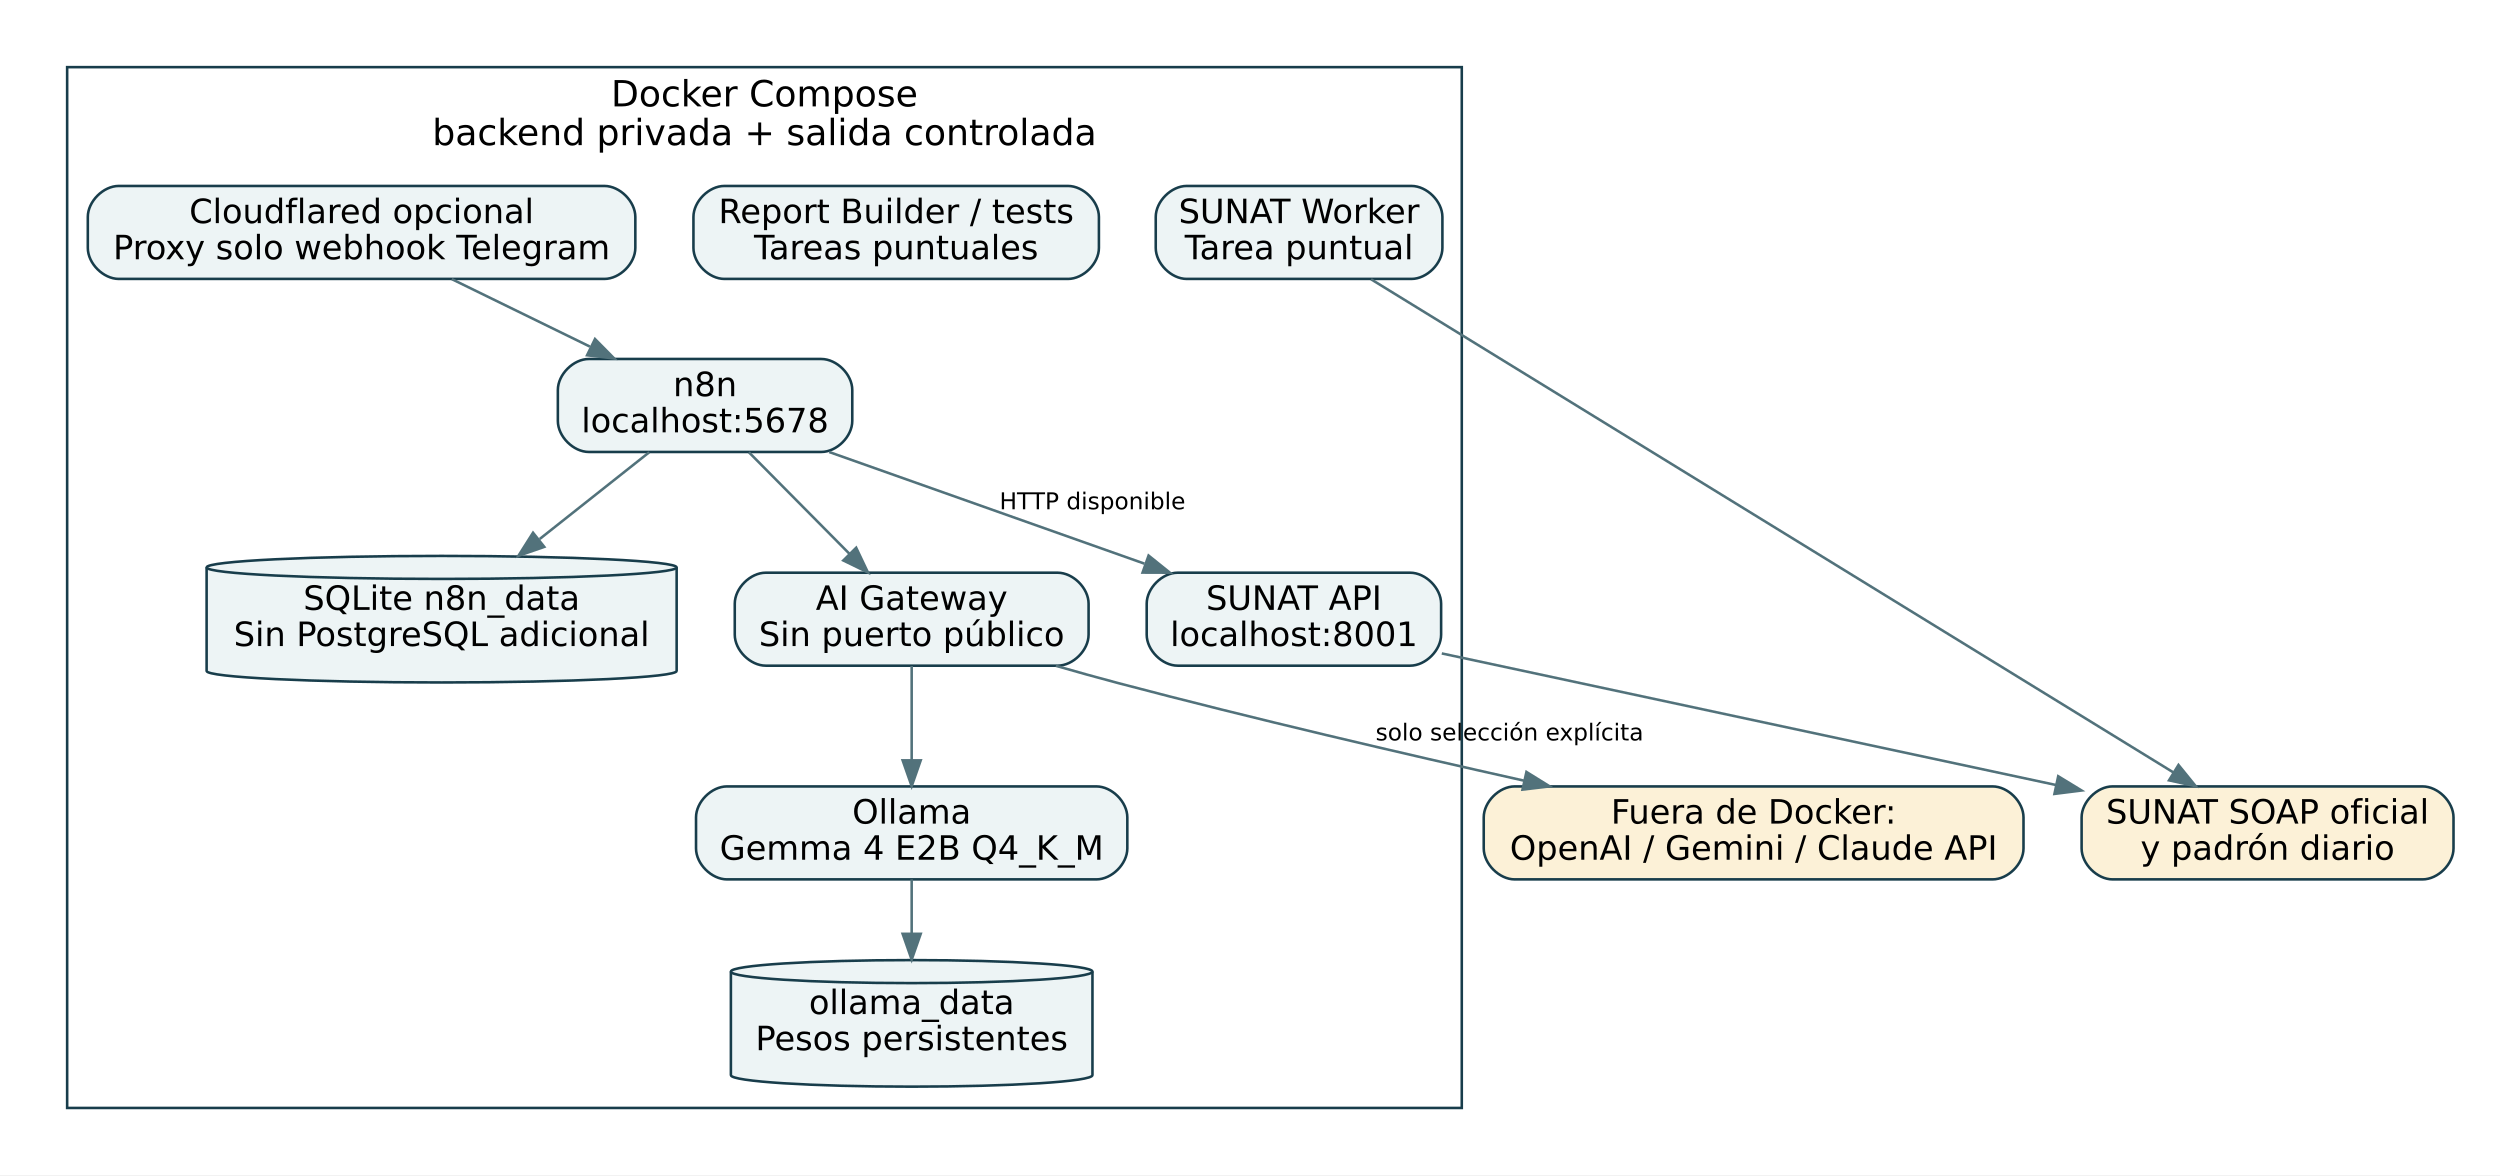
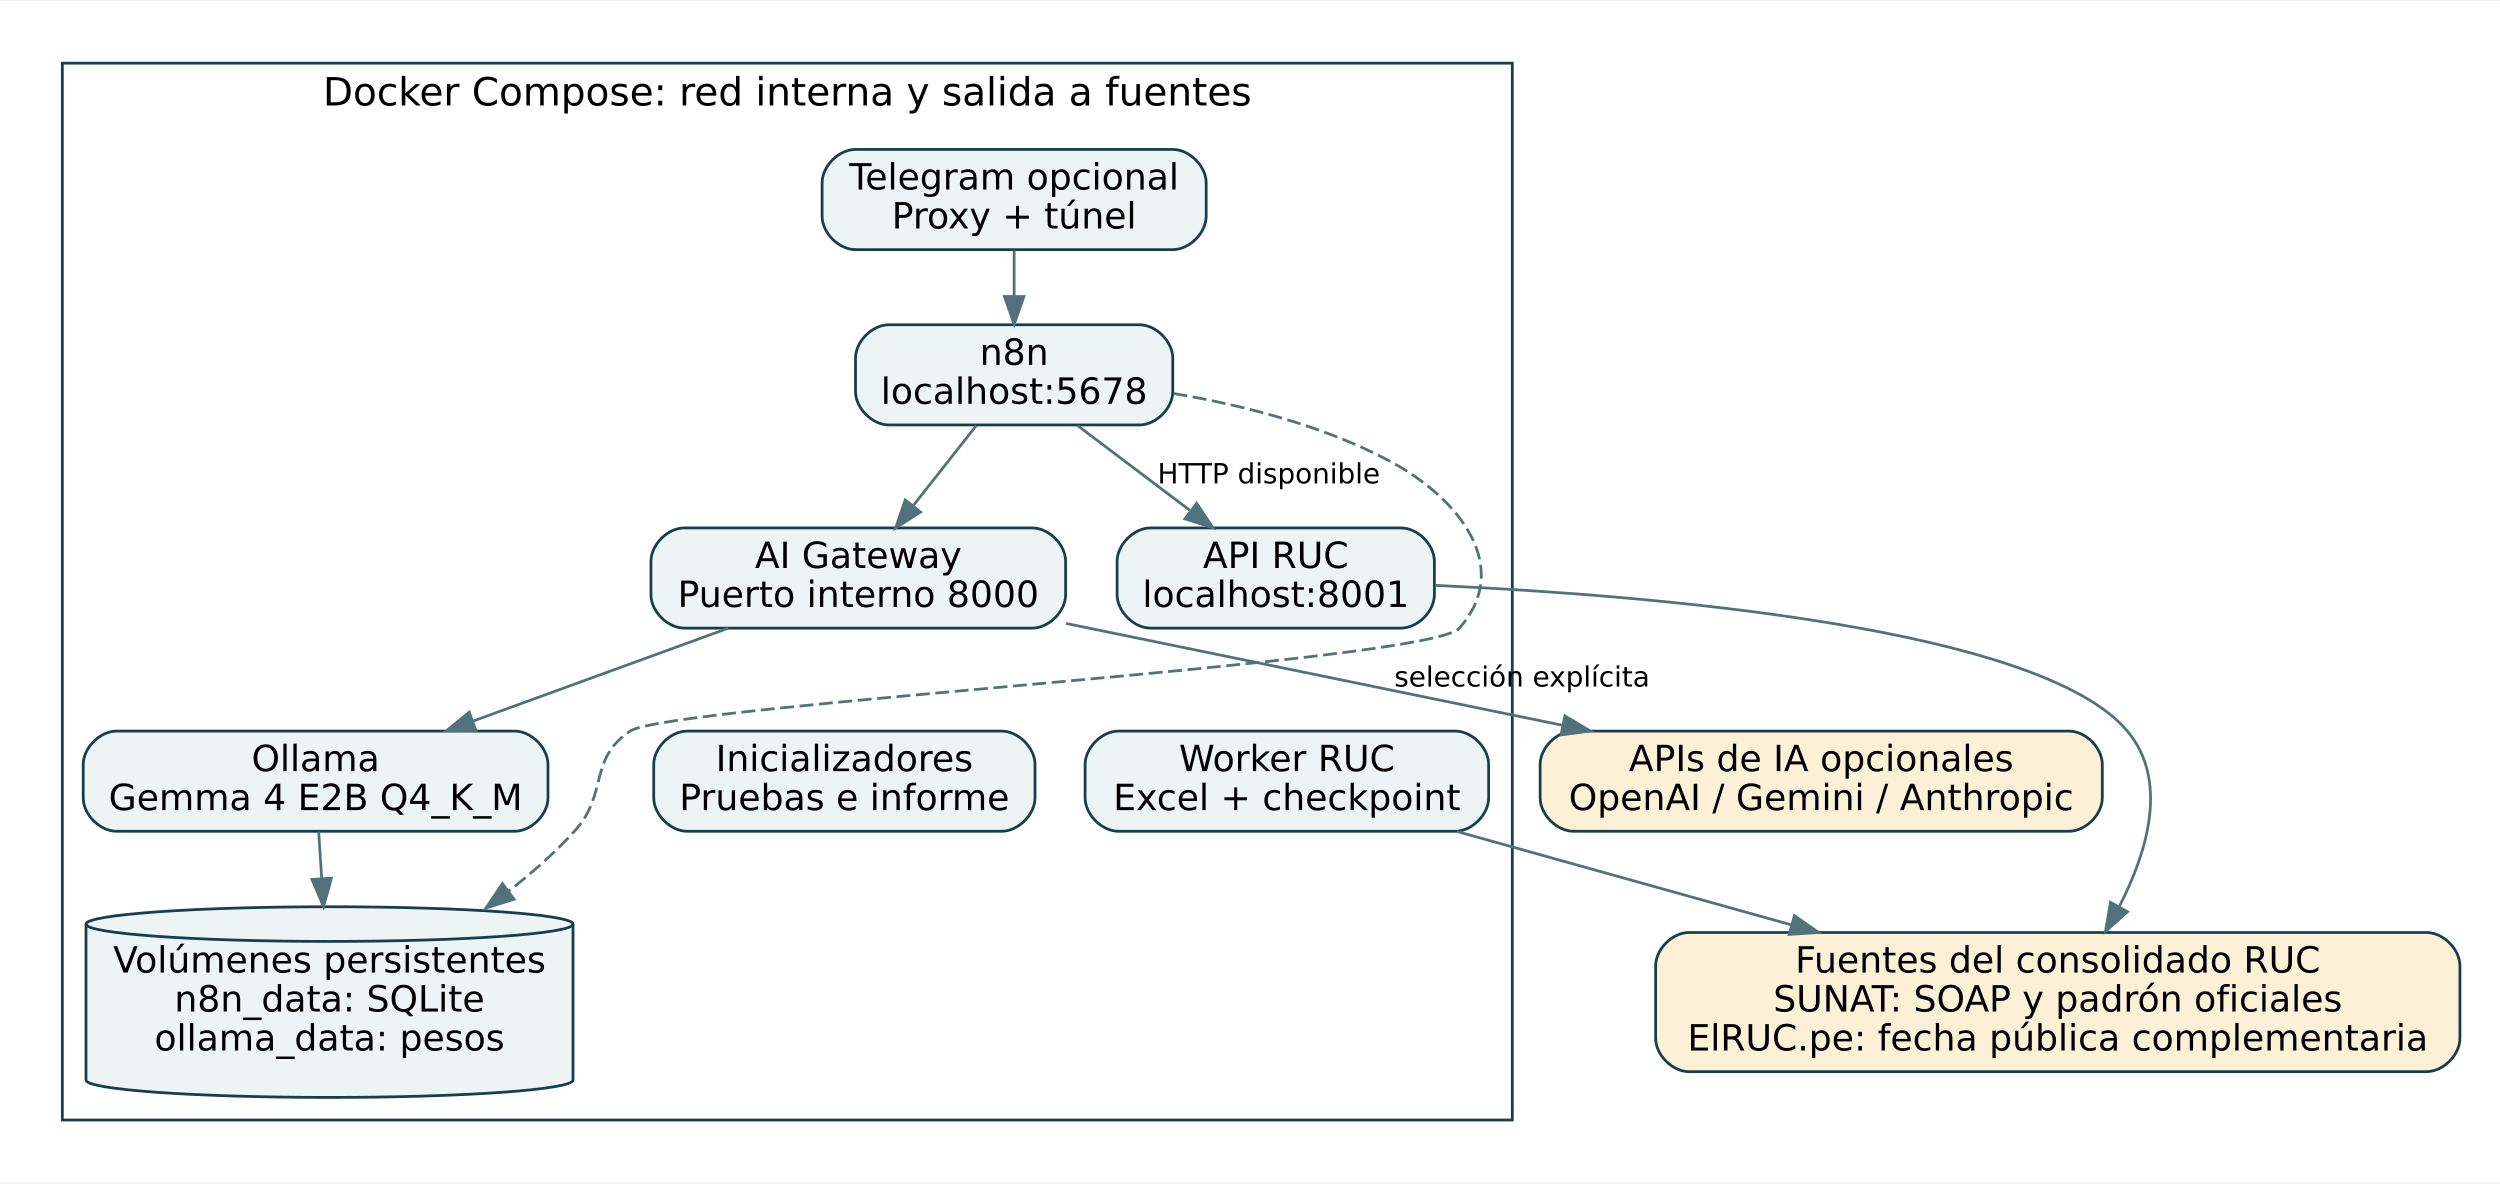
- <svg xmlns="http://www.w3.org/2000/svg" width="968pt" height="455pt" viewBox="0.00 0.00 968.00 455.00">
-   <g id="graph0" class="graph" transform="scale(1 1) rotate(0) translate(18 437)">
-     <polygon fill="white" stroke="transparent" points="-18,18 -18,-437 950,-437 950,18 -18,18" />
+ <svg xmlns="http://www.w3.org/2000/svg" width="898pt" height="425pt" viewBox="0.00 0.00 898.30 424.55">
+   <g id="graph0" class="graph" transform="scale(1 1) rotate(0) translate(14.4 410.15)">
+     <polygon fill="white" stroke="transparent" points="-14.4,14.4 -14.4,-410.15 883.9,-410.15 883.9,14.4 -14.4,14.4" />
    <g id="clust1" class="cluster">
-       <polygon fill="white" stroke="#183d4b" points="8,-8 8,-411 548,-411 548,-8 8,-8" />
-       <text text-anchor="middle" x="278" y="-395.8" font-family="DejaVu Sans" font-size="14.00">Docker Compose</text>
-       <text text-anchor="middle" x="278" y="-380.8" font-family="DejaVu Sans" font-size="14.00">backend privada + salida controlada</text>
+       <polygon fill="white" stroke="#183d4b" points="8,-8 8,-387.75 529,-387.75 529,-8 8,-8" />
+       <text text-anchor="middle" x="268.5" y="-372.55" font-family="DejaVu Sans" font-size="14.00">Docker Compose: red interna y salida a fuentes</text>
    </g>
    <g id="node1" class="node">
-       <path fill="#edf4f5" stroke="#183d4b" d="M300,-298C300,-298 210,-298 210,-298 204,-298 198,-292 198,-286 198,-286 198,-274 198,-274 198,-268 204,-262 210,-262 210,-262 300,-262 300,-262 306,-262 312,-268 312,-274 312,-274 312,-286 312,-286 312,-292 306,-298 300,-298" />
-       <text text-anchor="middle" x="255" y="-283.6" font-family="DejaVu Sans" font-size="13.00">n8n</text>
-       <text text-anchor="middle" x="255" y="-269.6" font-family="DejaVu Sans" font-size="13.00">localhost:5678</text>
+       <path fill="#edf4f5" stroke="#183d4b" d="M395,-293.75C395,-293.75 305,-293.75 305,-293.75 299,-293.75 293,-287.75 293,-281.75 293,-281.75 293,-269.75 293,-269.75 293,-263.75 299,-257.75 305,-257.75 305,-257.75 395,-257.75 395,-257.75 401,-257.75 407,-263.75 407,-269.75 407,-269.75 407,-281.75 407,-281.75 407,-287.75 401,-293.75 395,-293.75" />
+       <text text-anchor="middle" x="350" y="-279.35" font-family="DejaVu Sans" font-size="13.00">n8n</text>
+       <text text-anchor="middle" x="350" y="-265.35" font-family="DejaVu Sans" font-size="13.00">localhost:5678</text>
    </g>
    <g id="node2" class="node">
-       <path fill="#edf4f5" stroke="#183d4b" d="M244,-217.3C244,-219.76 203.21,-221.75 153,-221.75 102.79,-221.75 62,-219.76 62,-217.3 62,-217.3 62,-177.2 62,-177.2 62,-174.74 102.79,-172.75 153,-172.75 203.21,-172.75 244,-174.74 244,-177.2 244,-177.2 244,-217.3 244,-217.3" />
-       <path fill="none" stroke="#183d4b" d="M244,-217.3C244,-214.84 203.21,-212.84 153,-212.84 102.79,-212.84 62,-214.84 62,-217.3" />
-       <text text-anchor="middle" x="153" y="-200.85" font-family="DejaVu Sans" font-size="13.00">SQLite n8n_data</text>
-       <text text-anchor="middle" x="153" y="-186.85" font-family="DejaVu Sans" font-size="13.00">Sin PostgreSQL adicional</text>
+       <path fill="#edf4f5" stroke="#183d4b" d="M356.5,-220.75C356.5,-220.75 231.5,-220.75 231.5,-220.75 225.5,-220.75 219.5,-214.75 219.5,-208.75 219.5,-208.75 219.5,-196.75 219.5,-196.75 219.5,-190.75 225.5,-184.75 231.5,-184.75 231.5,-184.75 356.5,-184.75 356.5,-184.75 362.5,-184.75 368.5,-190.75 368.5,-196.75 368.5,-196.75 368.5,-208.75 368.5,-208.75 368.5,-214.75 362.5,-220.75 356.5,-220.75" />
+       <text text-anchor="middle" x="294" y="-206.35" font-family="DejaVu Sans" font-size="13.00">AI Gateway</text>
+       <text text-anchor="middle" x="294" y="-192.35" font-family="DejaVu Sans" font-size="13.00">Puerto interno 8000</text>
+     </g>
+     <g id="edge2" class="edge">
+       <path fill="none" stroke="#52727b" d="M336.44,-257.56C329.63,-248.93 321.25,-238.31 313.75,-228.78" />
+       <polygon fill="#52727b" stroke="#52727b" points="316.37,-226.46 307.43,-220.78 310.88,-230.8 316.37,-226.46" />
+     </g>
+     <g id="node4" class="node">
+       <path fill="#edf4f5" stroke="#183d4b" d="M489,-220.75C489,-220.75 399,-220.75 399,-220.75 393,-220.75 387,-214.75 387,-208.75 387,-208.75 387,-196.75 387,-196.75 387,-190.75 393,-184.75 399,-184.75 399,-184.75 489,-184.75 489,-184.75 495,-184.75 501,-190.75 501,-196.75 501,-196.75 501,-208.75 501,-208.75 501,-214.75 495,-220.75 489,-220.75" />
+       <text text-anchor="middle" x="444" y="-206.35" font-family="DejaVu Sans" font-size="13.00">API RUC</text>
+       <text text-anchor="middle" x="444" y="-192.35" font-family="DejaVu Sans" font-size="13.00">localhost:8001</text>
+     </g>
+     <g id="edge5" class="edge">
+       <path fill="none" stroke="#52727b" d="M372.75,-257.56C384.88,-248.41 399.97,-237.01 413.13,-227.07" />
+       <polygon fill="#52727b" stroke="#52727b" points="415.58,-229.6 421.45,-220.78 411.37,-224.01 415.58,-229.6" />
+       <text text-anchor="middle" x="441.5" y="-236.75" font-family="DejaVu Sans" font-size="10.00">HTTP disponible</text>
+     </g>
+     <g id="node7" class="node">
+       <path fill="#edf4f5" stroke="#183d4b" d="M191.5,-78.4C191.5,-81.83 152.28,-84.63 104,-84.63 55.72,-84.63 16.5,-81.83 16.5,-78.4 16.5,-78.4 16.5,-22.35 16.5,-22.35 16.5,-18.92 55.72,-16.12 104,-16.12 152.28,-16.12 191.5,-18.92 191.5,-22.35 191.5,-22.35 191.5,-78.4 191.5,-78.4" />
+       <path fill="none" stroke="#183d4b" d="M191.5,-78.4C191.5,-74.96 152.28,-72.17 104,-72.17 55.72,-72.17 16.5,-74.96 16.5,-78.4" />
+       <text text-anchor="middle" x="104" y="-60.98" font-family="DejaVu Sans" font-size="13.00">Volúmenes persistentes</text>
+       <text text-anchor="middle" x="104" y="-46.98" font-family="DejaVu Sans" font-size="13.00">n8n_data: SQLite</text>
+       <text text-anchor="middle" x="104" y="-32.98" font-family="DejaVu Sans" font-size="13.00">ollama_data: pesos</text>
+     </g>
+     <g id="edge6" class="edge">
+       <path fill="none" stroke="#52727b" stroke-dasharray="5,2" d="M407.26,-269.06C432.24,-264.84 461.19,-257.51 485,-244.75 510.46,-231.11 529.13,-206.4 510,-184.75 498.95,-172.25 225.83,-157.08 212,-147.75 196.83,-137.51 204.32,-125.29 192,-111.75 185.01,-104.07 176.86,-96.85 168.39,-90.27" />
+       <polygon fill="#52727b" stroke="#52727b" points="170.31,-87.33 160.2,-84.16 166.12,-92.94 170.31,-87.33" />
+     </g>
+     <g id="node3" class="node">
+       <path fill="#edf4f5" stroke="#183d4b" d="M170.5,-147.75C170.5,-147.75 27.5,-147.75 27.5,-147.75 21.5,-147.75 15.5,-141.75 15.5,-135.75 15.5,-135.75 15.5,-123.75 15.5,-123.75 15.5,-117.75 21.5,-111.75 27.5,-111.75 27.5,-111.75 170.5,-111.75 170.5,-111.75 176.5,-111.75 182.5,-117.75 182.5,-123.75 182.5,-123.75 182.5,-135.75 182.5,-135.75 182.5,-141.75 176.5,-147.75 170.5,-147.75" />
+       <text text-anchor="middle" x="99" y="-133.35" font-family="DejaVu Sans" font-size="13.00">Ollama</text>
+       <text text-anchor="middle" x="99" y="-119.35" font-family="DejaVu Sans" font-size="13.00">Gemma 4 E2B Q4_K_M</text>
+     </g>
+     <g id="edge3" class="edge">
+       <path fill="none" stroke="#52727b" d="M247.29,-184.74C219.76,-174.72 184.72,-161.96 155.62,-151.37" />
+       <polygon fill="#52727b" stroke="#52727b" points="156.6,-148 146,-147.86 154.2,-154.57 156.6,-148" />
+     </g>
+     <g id="node9" class="node">
+       <path fill="#fcf1d7" stroke="#183d4b" d="M729,-147.75C729,-147.75 551,-147.75 551,-147.75 545,-147.75 539,-141.75 539,-135.75 539,-135.75 539,-123.75 539,-123.75 539,-117.75 545,-111.75 551,-111.75 551,-111.75 729,-111.75 729,-111.75 735,-111.75 741,-117.75 741,-123.75 741,-123.75 741,-135.75 741,-135.75 741,-141.75 735,-147.75 729,-147.75" />
+       <text text-anchor="middle" x="640" y="-133.35" font-family="DejaVu Sans" font-size="13.00">APIs de IA opcionales</text>
+       <text text-anchor="middle" x="640" y="-119.35" font-family="DejaVu Sans" font-size="13.00">OpenAI / Gemini / Anthropic</text>
+     </g>
+     <g id="edge7" class="edge">
+       <path fill="none" stroke="#52727b" d="M368.65,-186.43C420.94,-175.7 491.17,-161.29 547.09,-149.82" />
+       <polygon fill="#52727b" stroke="#52727b" points="547.9,-153.22 557,-147.78 546.5,-146.36 547.9,-153.22" />
+       <text text-anchor="middle" x="532.5" y="-163.75" font-family="DejaVu Sans" font-size="10.00">selección explícita</text>
    </g>
    <g id="edge4" class="edge">
-       <path fill="none" stroke="#52727b" d="M233.37,-261.88C221.05,-252.12 205.26,-239.62 190.95,-228.29" />
-       <polygon fill="#52727b" stroke="#52727b" points="192.74,-225.25 182.73,-221.78 188.39,-230.73 192.74,-225.25" />
+       <path fill="none" stroke="#52727b" d="M100.11,-111.58C100.44,-106.5 100.81,-100.7 101.2,-94.75" />
+       <polygon fill="#52727b" stroke="#52727b" points="104.69,-94.9 101.85,-84.69 97.71,-94.44 104.69,-94.9" />
    </g>
-     <g id="node3" class="node">
-       <path fill="#edf4f5" stroke="#183d4b" d="M391.5,-215.25C391.5,-215.25 278.5,-215.25 278.5,-215.25 272.5,-215.25 266.5,-209.25 266.5,-203.25 266.5,-203.25 266.5,-191.25 266.5,-191.25 266.5,-185.25 272.5,-179.25 278.5,-179.25 278.5,-179.25 391.5,-179.25 391.5,-179.25 397.5,-179.25 403.5,-185.25 403.5,-191.25 403.5,-191.25 403.5,-203.25 403.5,-203.25 403.5,-209.25 397.5,-215.25 391.5,-215.25" />
-       <text text-anchor="middle" x="335" y="-200.85" font-family="DejaVu Sans" font-size="13.00">AI Gateway</text>
-       <text text-anchor="middle" x="335" y="-186.85" font-family="DejaVu Sans" font-size="13.00">Sin puerto público</text>
+     <g id="node10" class="node">
+       <path fill="#fcf1d7" stroke="#183d4b" d="M857.5,-75.38C857.5,-75.38 592.5,-75.38 592.5,-75.38 586.5,-75.38 580.5,-69.38 580.5,-63.38 580.5,-63.38 580.5,-37.38 580.5,-37.38 580.5,-31.38 586.5,-25.38 592.5,-25.38 592.5,-25.38 857.5,-25.38 857.5,-25.38 863.5,-25.38 869.5,-31.38 869.5,-37.38 869.5,-37.38 869.5,-63.38 869.5,-63.38 869.5,-69.38 863.5,-75.38 857.5,-75.38" />
+       <text text-anchor="middle" x="725" y="-60.98" font-family="DejaVu Sans" font-size="13.00">Fuentes del consolidado RUC</text>
+       <text text-anchor="middle" x="725" y="-46.98" font-family="DejaVu Sans" font-size="13.00">SUNAT: SOAP y padrón oficiales</text>
+       <text text-anchor="middle" x="725" y="-32.98" font-family="DejaVu Sans" font-size="13.00">ElRUC.pe: fecha pública complementaria</text>
+     </g>
+     <g id="edge8" class="edge">
+       <path fill="none" stroke="#52727b" d="M501.31,-200.1C580.96,-196.47 718.88,-184.84 750,-147.75 764.74,-130.18 757.49,-104.93 747.08,-84.69" />
+       <polygon fill="#52727b" stroke="#52727b" points="750.05,-82.83 742.14,-75.79 743.93,-86.23 750.05,-82.83" />
+     </g>
+     <g id="node5" class="node">
+       <path fill="#edf4f5" stroke="#183d4b" d="M508.5,-147.75C508.5,-147.75 387.5,-147.75 387.5,-147.75 381.5,-147.75 375.5,-141.75 375.5,-135.75 375.5,-135.75 375.5,-123.75 375.5,-123.75 375.5,-117.75 381.5,-111.75 387.5,-111.75 387.5,-111.75 508.5,-111.75 508.5,-111.75 514.5,-111.75 520.5,-117.75 520.5,-123.75 520.5,-123.75 520.5,-135.75 520.5,-135.75 520.5,-141.75 514.5,-147.75 508.5,-147.75" />
+       <text text-anchor="middle" x="448" y="-133.35" font-family="DejaVu Sans" font-size="13.00">Worker RUC</text>
+       <text text-anchor="middle" x="448" y="-119.35" font-family="DejaVu Sans" font-size="13.00">Excel + checkpoint</text>
+     </g>
+     <g id="edge9" class="edge">
+       <path fill="none" stroke="#52727b" d="M509.13,-111.67C544.38,-101.83 589.48,-89.23 629.33,-78.1" />
+       <polygon fill="#52727b" stroke="#52727b" points="630.38,-81.44 639.07,-75.38 628.5,-74.7 630.38,-81.44" />
+     </g>
+     <g id="node6" class="node">
+       <path fill="#edf4f5" stroke="#183d4b" d="M345.5,-147.75C345.5,-147.75 232.5,-147.75 232.5,-147.75 226.5,-147.75 220.5,-141.75 220.5,-135.75 220.5,-135.75 220.5,-123.75 220.5,-123.75 220.5,-117.75 226.5,-111.75 232.5,-111.75 232.5,-111.75 345.5,-111.75 345.5,-111.75 351.5,-111.75 357.5,-117.75 357.5,-123.75 357.5,-123.75 357.5,-135.75 357.5,-135.75 357.5,-141.75 351.5,-147.75 345.5,-147.75" />
+       <text text-anchor="middle" x="289" y="-133.35" font-family="DejaVu Sans" font-size="13.00">Inicializadores</text>
+       <text text-anchor="middle" x="289" y="-119.35" font-family="DejaVu Sans" font-size="13.00">Pruebas e informe</text>
+     </g>
+     <g id="node8" class="node">
+       <path fill="#edf4f5" stroke="#183d4b" d="M407,-356.75C407,-356.75 293,-356.75 293,-356.75 287,-356.75 281,-350.75 281,-344.75 281,-344.75 281,-332.75 281,-332.75 281,-326.75 287,-320.75 293,-320.75 293,-320.75 407,-320.75 407,-320.75 413,-320.75 419,-326.75 419,-332.75 419,-332.75 419,-344.75 419,-344.75 419,-350.75 413,-356.75 407,-356.75" />
+       <text text-anchor="middle" x="350" y="-342.35" font-family="DejaVu Sans" font-size="13.00">Telegram opcional</text>
+       <text text-anchor="middle" x="350" y="-328.35" font-family="DejaVu Sans" font-size="13.00">Proxy + túnel</text>
    </g>
    <g id="edge1" class="edge">
-       <path fill="none" stroke="#52727b" d="M271.97,-261.88C283.31,-250.42 298.42,-235.18 310.99,-222.48" />
-       <polygon fill="#52727b" stroke="#52727b" points="313.51,-224.92 318.06,-215.35 308.53,-219.99 313.51,-224.92" />
-     </g>
-     <g id="node7" class="node">
-       <path fill="#edf4f5" stroke="#183d4b" d="M528,-215.25C528,-215.25 438,-215.25 438,-215.25 432,-215.25 426,-209.25 426,-203.25 426,-203.25 426,-191.25 426,-191.25 426,-185.25 432,-179.25 438,-179.25 438,-179.25 528,-179.25 528,-179.25 534,-179.25 540,-185.25 540,-191.25 540,-191.25 540,-203.25 540,-203.25 540,-209.25 534,-215.25 528,-215.25" />
-       <text text-anchor="middle" x="483" y="-200.85" font-family="DejaVu Sans" font-size="13.00">SUNAT API</text>
-       <text text-anchor="middle" x="483" y="-186.85" font-family="DejaVu Sans" font-size="13.00">localhost:8001</text>
-     </g>
-     <g id="edge9" class="edge">
-       <path fill="none" stroke="#52727b" d="M303.07,-261.97C338.69,-249.36 387.4,-232.11 425.15,-218.74" />
-       <polygon fill="#52727b" stroke="#52727b" points="426.73,-221.89 434.99,-215.25 424.4,-215.29 426.73,-221.89" />
-       <text text-anchor="middle" x="405" y="-239.8" font-family="DejaVu Sans" font-size="9.00">HTTP disponible</text>
-     </g>
-     <g id="node4" class="node">
-       <path fill="#edf4f5" stroke="#183d4b" d="M406.5,-132.5C406.5,-132.5 263.5,-132.5 263.5,-132.5 257.5,-132.5 251.5,-126.5 251.5,-120.5 251.5,-120.5 251.5,-108.5 251.5,-108.5 251.5,-102.5 257.5,-96.5 263.5,-96.5 263.5,-96.5 406.5,-96.5 406.5,-96.5 412.5,-96.5 418.5,-102.5 418.5,-108.5 418.5,-108.5 418.5,-120.5 418.5,-120.5 418.5,-126.5 412.5,-132.5 406.5,-132.5" />
-       <text text-anchor="middle" x="335" y="-118.1" font-family="DejaVu Sans" font-size="13.00">Ollama</text>
-       <text text-anchor="middle" x="335" y="-104.1" font-family="DejaVu Sans" font-size="13.00">Gemma 4 E2B Q4_K_M</text>
-     </g>
-     <g id="edge2" class="edge">
-       <path fill="none" stroke="#52727b" d="M335,-179.13C335,-168.53 335,-154.68 335,-142.62" />
-       <polygon fill="#52727b" stroke="#52727b" points="338.5,-142.6 335,-132.6 331.5,-142.6 338.5,-142.6" />
-     </g>
-     <g id="node10" class="node">
-       <path fill="#fcf1d7" stroke="#183d4b" d="M753.5,-132.5C753.5,-132.5 568.5,-132.5 568.5,-132.5 562.5,-132.5 556.5,-126.5 556.5,-120.5 556.5,-120.5 556.5,-108.5 556.5,-108.5 556.5,-102.5 562.5,-96.5 568.5,-96.5 568.5,-96.5 753.5,-96.5 753.5,-96.5 759.5,-96.5 765.5,-102.5 765.5,-108.5 765.5,-108.5 765.5,-120.5 765.5,-120.5 765.5,-126.5 759.5,-132.5 753.5,-132.5" />
-       <text text-anchor="middle" x="661" y="-118.1" font-family="DejaVu Sans" font-size="13.00">Fuera de Docker:</text>
-       <text text-anchor="middle" x="661" y="-104.1" font-family="DejaVu Sans" font-size="13.00">OpenAI / Gemini / Claude API</text>
-     </g>
-     <g id="edge6" class="edge">
-       <path fill="none" stroke="#52727b" d="M390.83,-179.2C398.91,-176.87 407.16,-174.57 415,-172.5 466.84,-158.81 525.29,-145.19 572.21,-134.7" />
-       <polygon fill="#52727b" stroke="#52727b" points="573.04,-138.1 582.04,-132.51 571.52,-131.27 573.04,-138.1" />
-       <text text-anchor="middle" x="566.5" y="-150.3" font-family="DejaVu Sans" font-size="9.00">solo selección explícita</text>
-     </g>
-     <g id="node5" class="node">
-       <path fill="#edf4f5" stroke="#183d4b" d="M405,-60.8C405,-63.26 373.62,-65.25 335,-65.25 296.38,-65.25 265,-63.26 265,-60.8 265,-60.8 265,-20.7 265,-20.7 265,-18.24 296.38,-16.25 335,-16.25 373.62,-16.25 405,-18.24 405,-20.7 405,-20.7 405,-60.8 405,-60.8" />
-       <path fill="none" stroke="#183d4b" d="M405,-60.8C405,-58.34 373.62,-56.34 335,-56.34 296.38,-56.34 265,-58.34 265,-60.8" />
-       <text text-anchor="middle" x="335" y="-44.35" font-family="DejaVu Sans" font-size="13.00">ollama_data</text>
-       <text text-anchor="middle" x="335" y="-30.35" font-family="DejaVu Sans" font-size="13.00">Pesos persistentes</text>
-     </g>
-     <g id="edge3" class="edge">
-       <path fill="none" stroke="#52727b" d="M335,-96.5C335,-90.19 335,-82.79 335,-75.51" />
-       <polygon fill="#52727b" stroke="#52727b" points="338.5,-75.42 335,-65.42 331.5,-75.42 338.5,-75.42" />
-     </g>
-     <g id="node6" class="node">
-       <path fill="#edf4f5" stroke="#183d4b" d="M528.5,-365C528.5,-365 441.5,-365 441.5,-365 435.5,-365 429.5,-359 429.5,-353 429.5,-353 429.5,-341 429.5,-341 429.5,-335 435.5,-329 441.5,-329 441.5,-329 528.5,-329 528.5,-329 534.5,-329 540.5,-335 540.5,-341 540.5,-341 540.5,-353 540.5,-353 540.5,-359 534.5,-365 528.5,-365" />
-       <text text-anchor="middle" x="485" y="-350.6" font-family="DejaVu Sans" font-size="13.00">SUNAT Worker</text>
-       <text text-anchor="middle" x="485" y="-336.6" font-family="DejaVu Sans" font-size="13.00">Tarea puntual</text>
-     </g>
-     <g id="node11" class="node">
-       <path fill="#fcf1d7" stroke="#183d4b" d="M920,-132.5C920,-132.5 800,-132.5 800,-132.5 794,-132.5 788,-126.5 788,-120.5 788,-120.5 788,-108.5 788,-108.5 788,-102.5 794,-96.5 800,-96.5 800,-96.5 920,-96.5 920,-96.5 926,-96.5 932,-102.5 932,-108.5 932,-108.5 932,-120.5 932,-120.5 932,-126.5 926,-132.5 920,-132.5" />
-       <text text-anchor="middle" x="860" y="-118.1" font-family="DejaVu Sans" font-size="13.00">SUNAT SOAP oficial</text>
-       <text text-anchor="middle" x="860" y="-104.1" font-family="DejaVu Sans" font-size="13.00">y padrón diario</text>
-     </g>
-     <g id="edge7" class="edge">
-       <path fill="none" stroke="#52727b" d="M512.88,-328.86C579.67,-287.81 748.84,-183.83 823.56,-137.9" />
-       <polygon fill="#52727b" stroke="#52727b" points="825.51,-140.81 832.19,-132.59 821.84,-134.85 825.51,-140.81" />
-     </g>
-     <g id="edge8" class="edge">
-       <path fill="none" stroke="#52727b" d="M540.26,-183.99C603.61,-170.42 706.21,-148.44 778.06,-133.05" />
-       <polygon fill="#52727b" stroke="#52727b" points="778.94,-136.44 787.99,-130.92 777.48,-129.6 778.94,-136.44" />
-     </g>
-     <g id="node8" class="node">
-       <path fill="#edf4f5" stroke="#183d4b" d="M395.5,-365C395.5,-365 262.5,-365 262.5,-365 256.5,-365 250.5,-359 250.5,-353 250.5,-353 250.5,-341 250.5,-341 250.5,-335 256.5,-329 262.5,-329 262.5,-329 395.5,-329 395.5,-329 401.5,-329 407.5,-335 407.5,-341 407.5,-341 407.5,-353 407.5,-353 407.5,-359 401.5,-365 395.5,-365" />
-       <text text-anchor="middle" x="329" y="-350.6" font-family="DejaVu Sans" font-size="13.00">Report Builder / tests</text>
-       <text text-anchor="middle" x="329" y="-336.6" font-family="DejaVu Sans" font-size="13.00">Tareas puntuales</text>
-     </g>
-     <g id="node9" class="node">
-       <path fill="#edf4f5" stroke="#183d4b" d="M216,-365C216,-365 28,-365 28,-365 22,-365 16,-359 16,-353 16,-353 16,-341 16,-341 16,-335 22,-329 28,-329 28,-329 216,-329 216,-329 222,-329 228,-335 228,-341 228,-341 228,-353 228,-353 228,-359 222,-365 216,-365" />
-       <text text-anchor="middle" x="122" y="-350.6" font-family="DejaVu Sans" font-size="13.00">Cloudflared opcional</text>
-       <text text-anchor="middle" x="122" y="-336.6" font-family="DejaVu Sans" font-size="13.00">Proxy solo webhook Telegram</text>
-     </g>
-     <g id="edge5" class="edge">
-       <path fill="none" stroke="#52727b" d="M156.94,-328.92C173.31,-320.92 192.99,-311.3 210.42,-302.79" />
-       <polygon fill="#52727b" stroke="#52727b" points="212.38,-305.73 219.83,-298.19 209.31,-299.44 212.38,-305.73" />
+       <path fill="none" stroke="#52727b" d="M350,-320.43C350,-315.37 350,-309.7 350,-304.17" />
+       <polygon fill="#52727b" stroke="#52727b" points="353.5,-303.9 350,-293.9 346.5,-303.9 353.5,-303.9" />
    </g>
  </g>
</svg>
